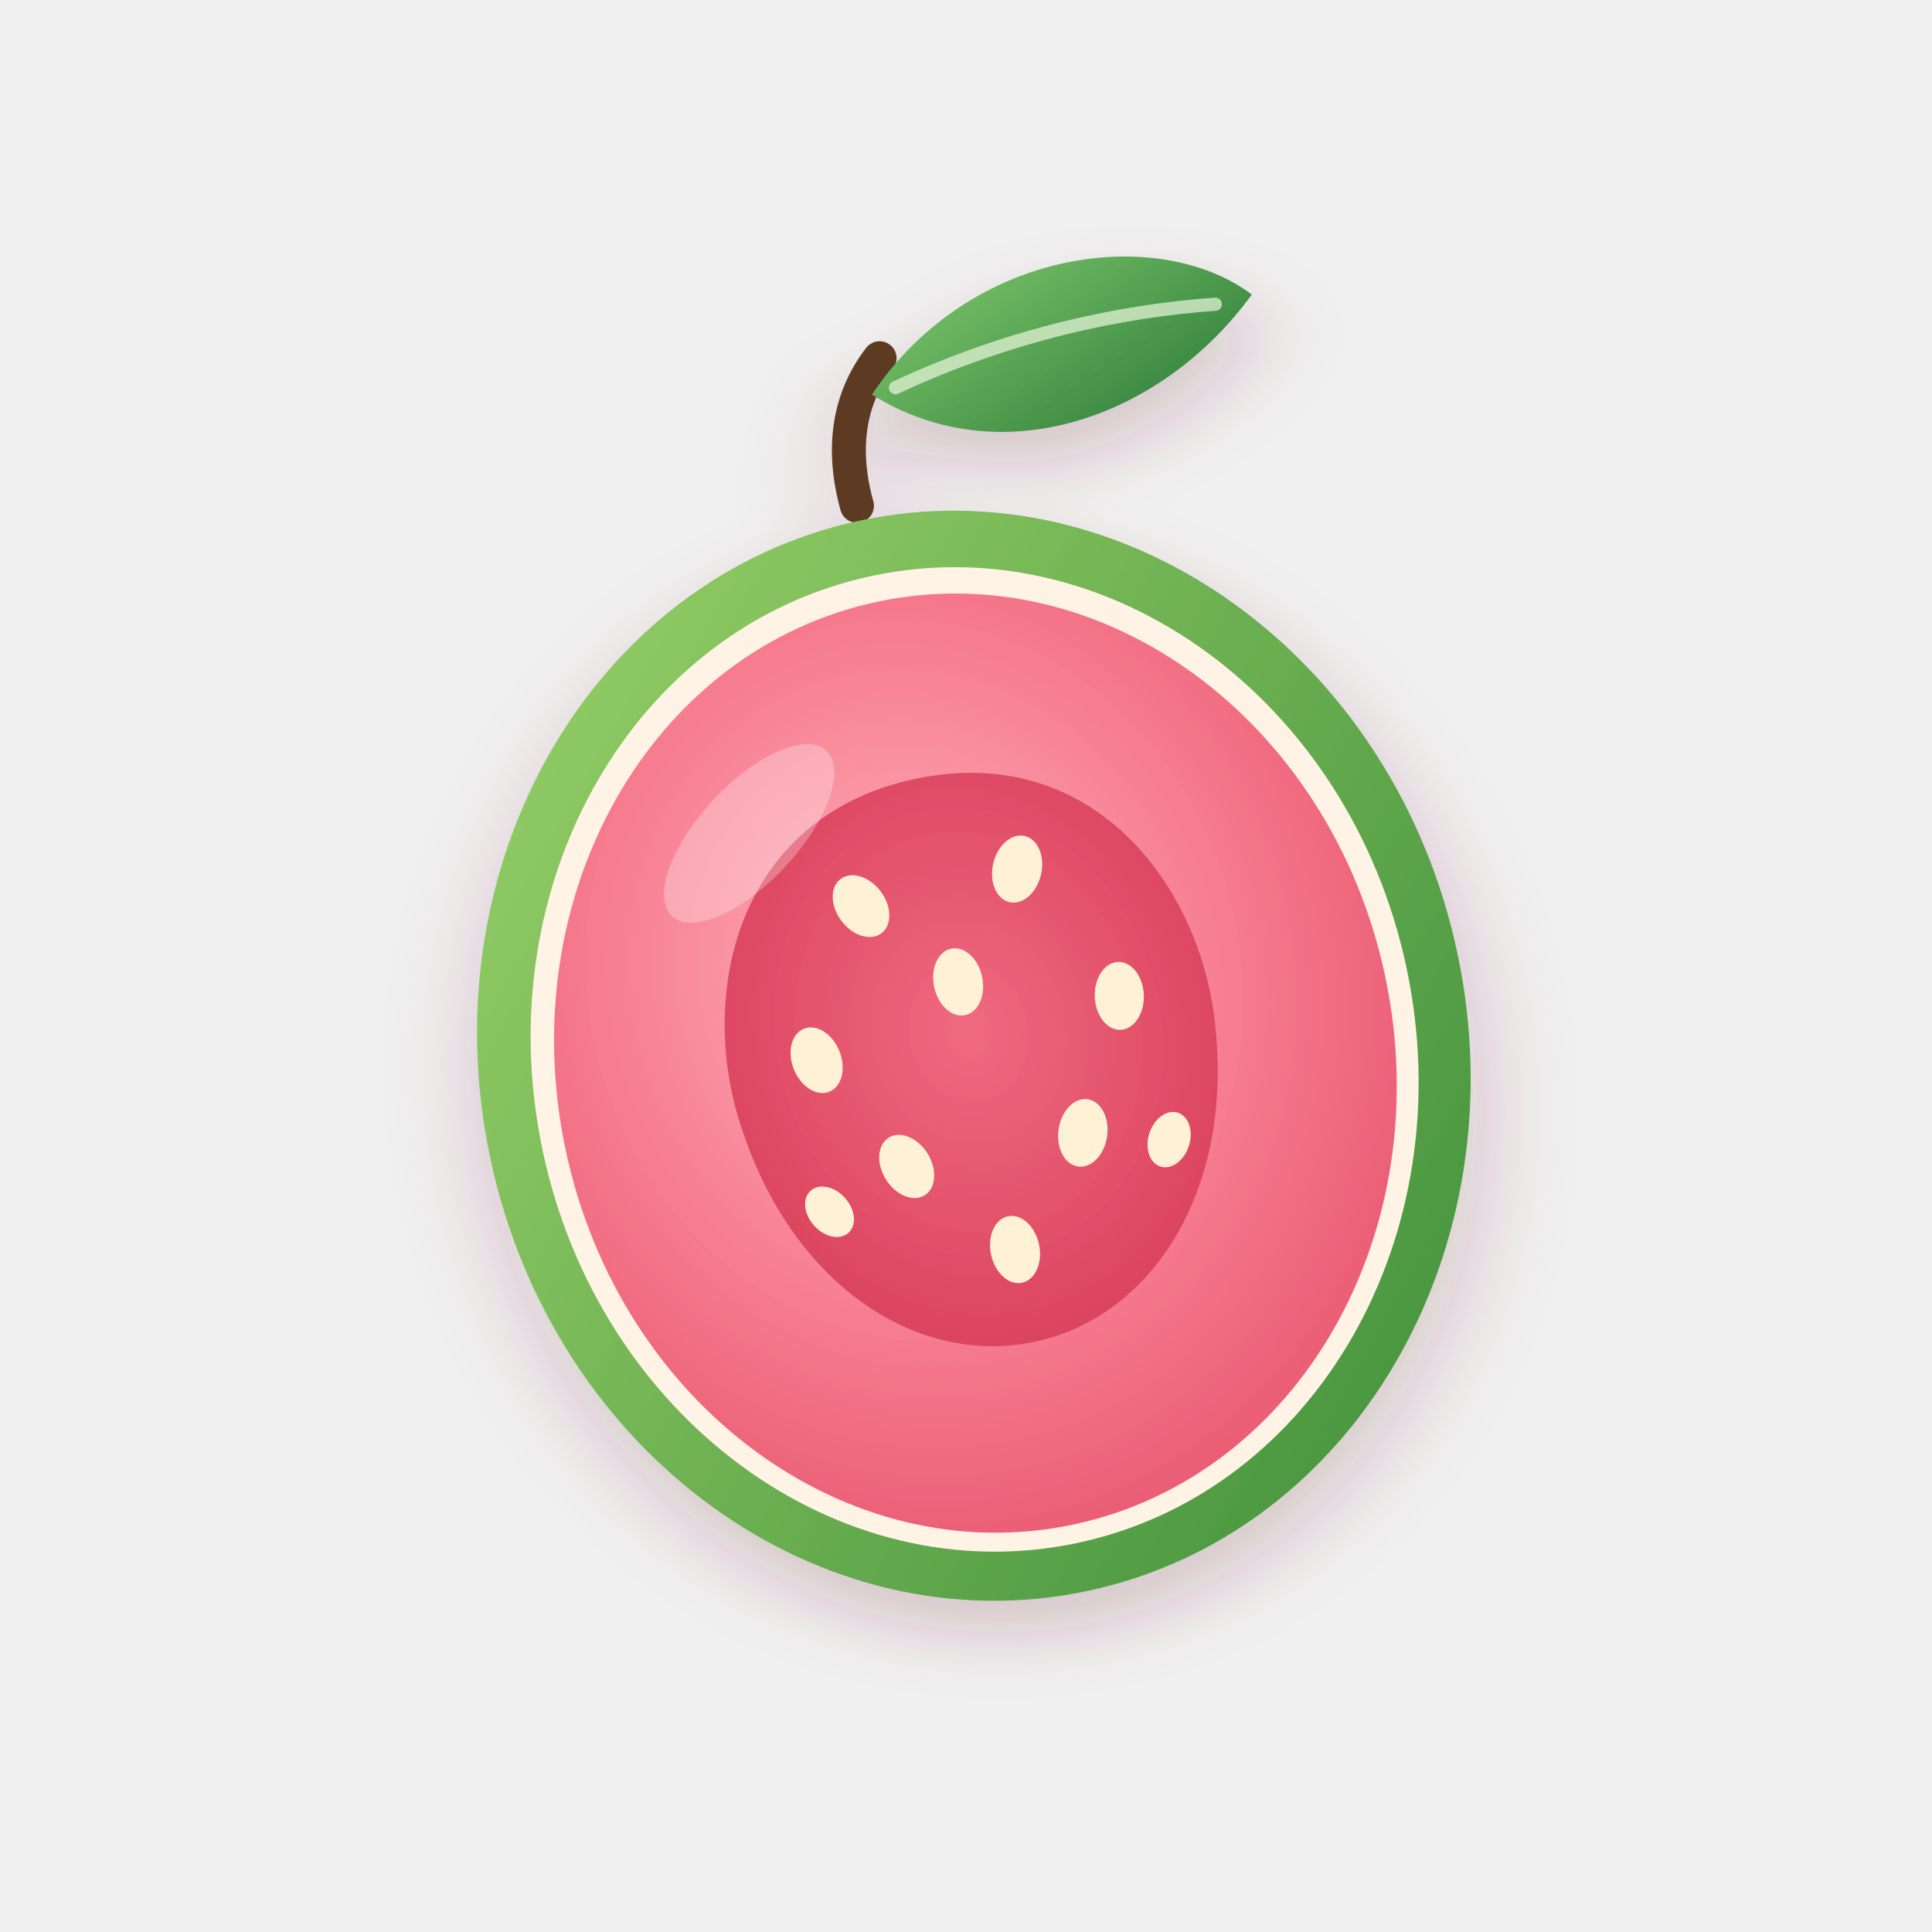
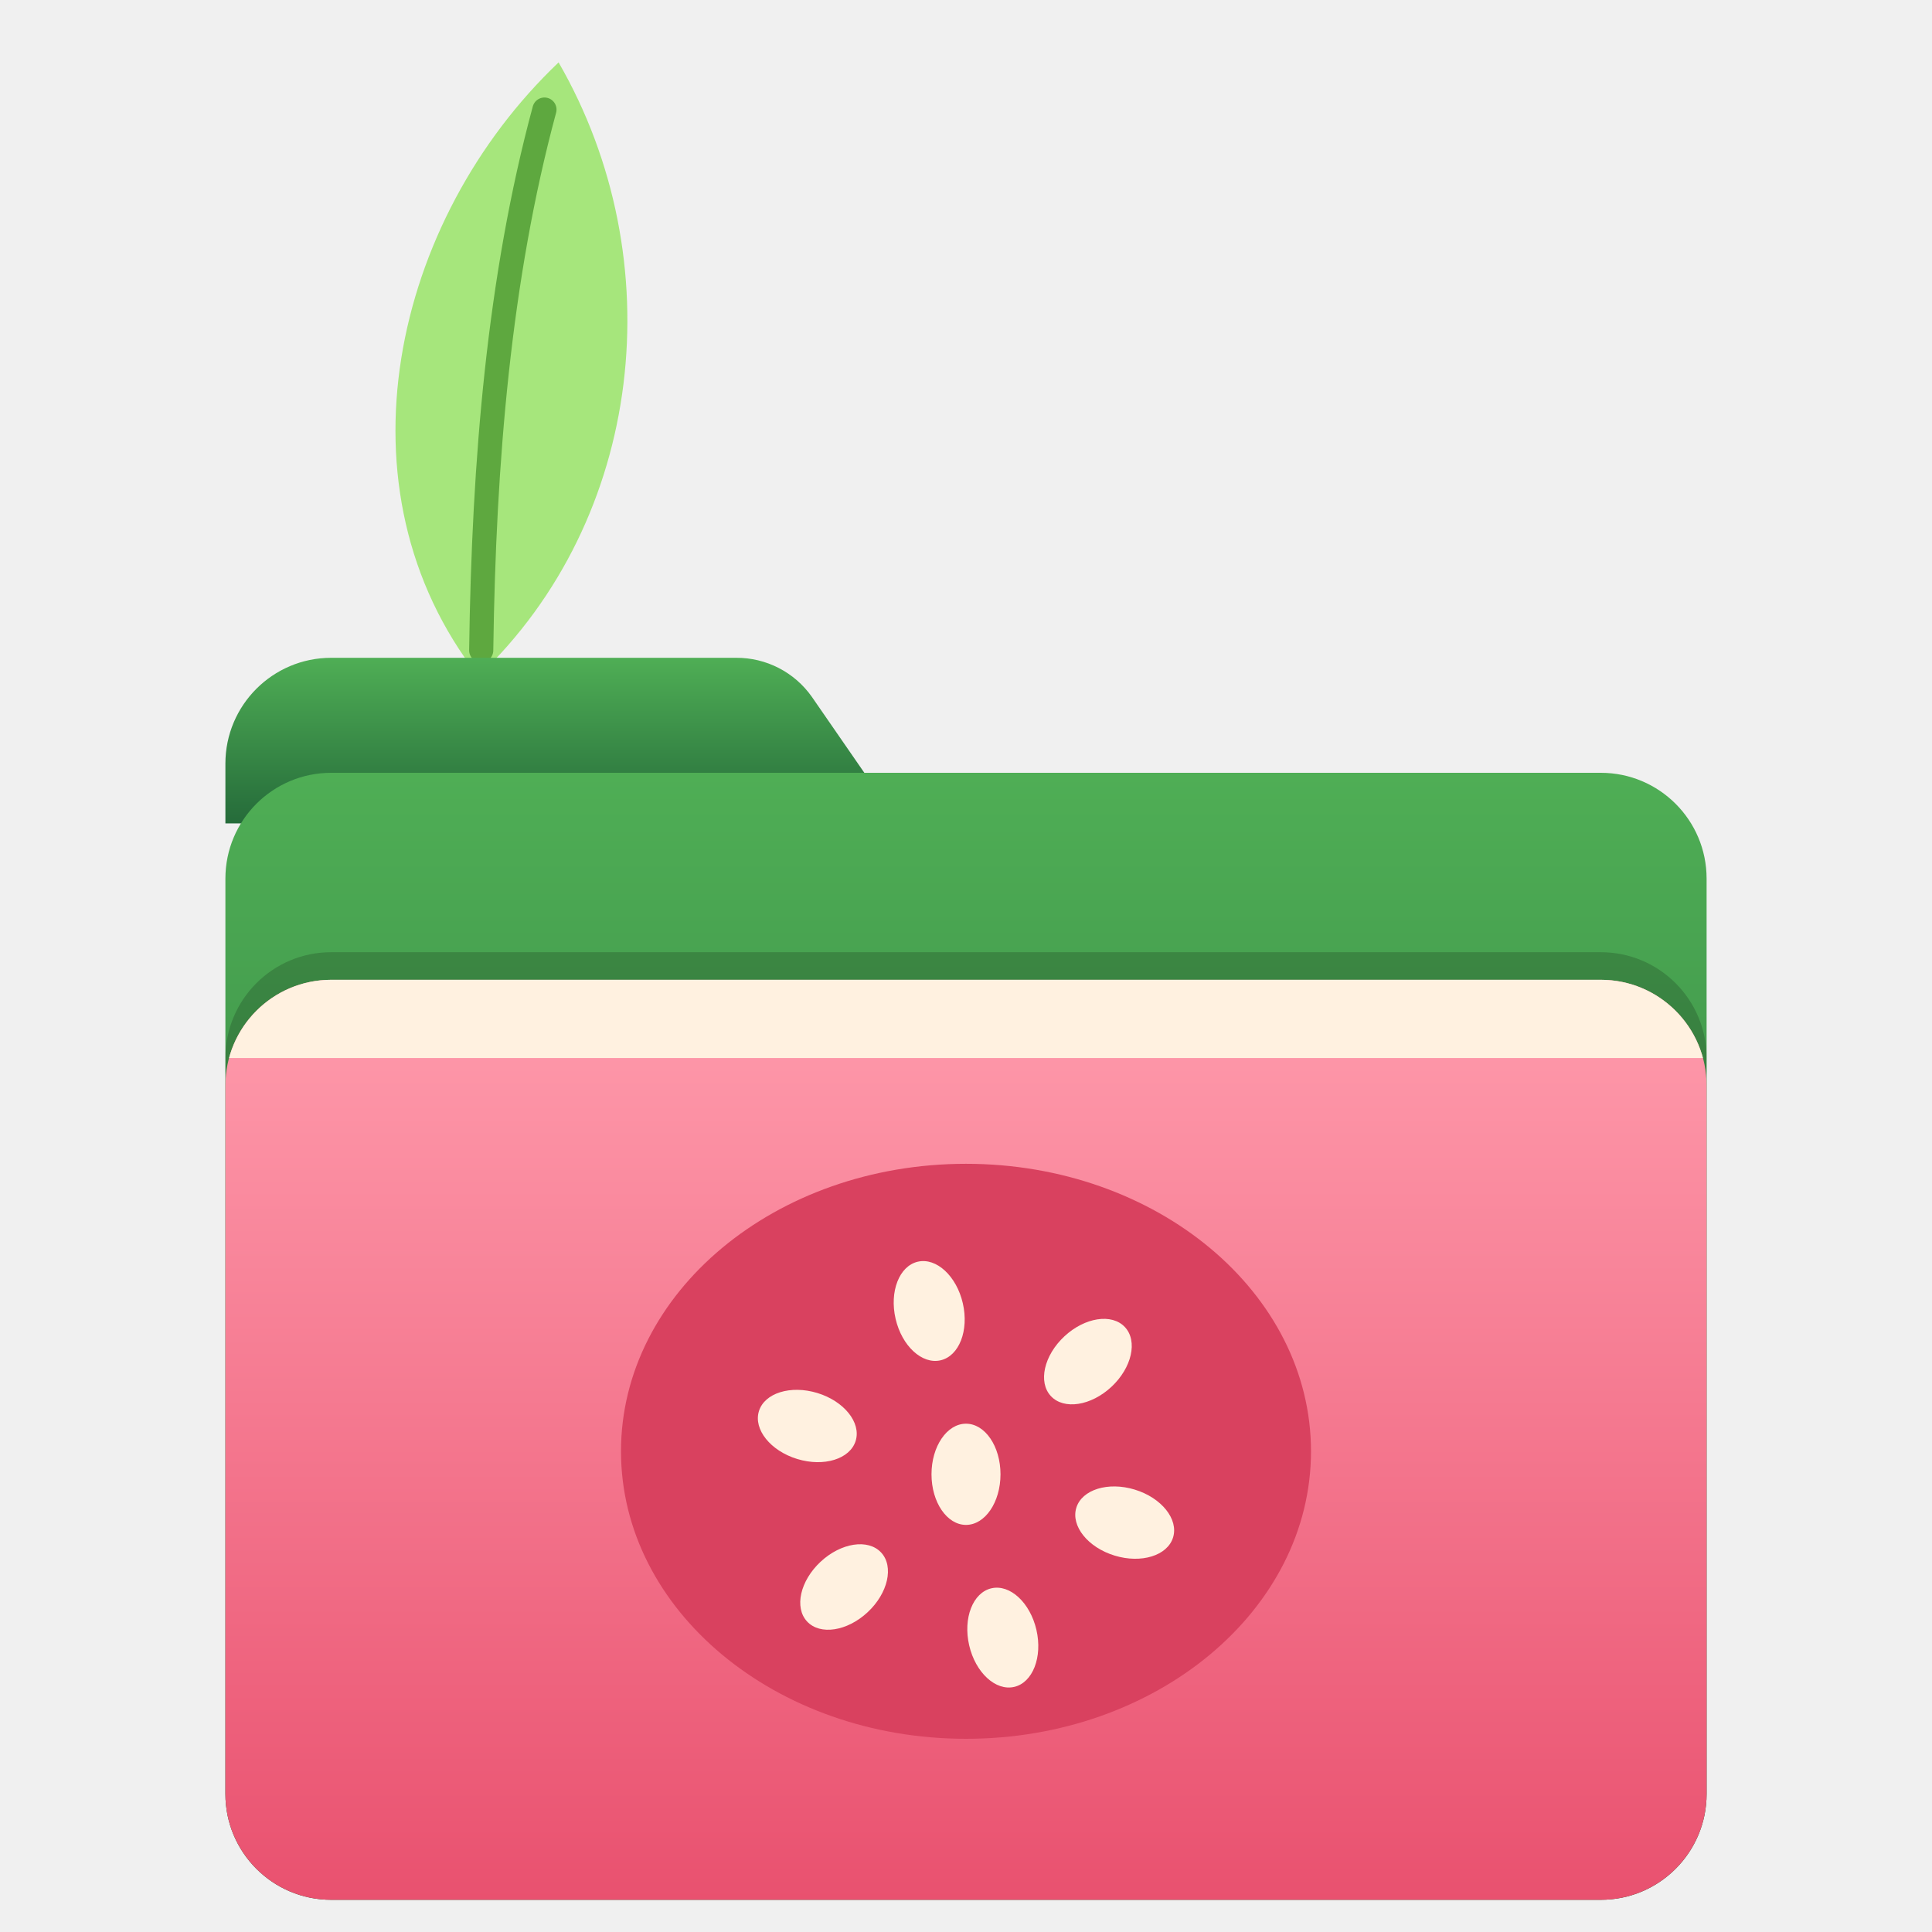
- <svg xmlns="http://www.w3.org/2000/svg" viewBox="0 0 1024 1024" width="1024" height="1024">
+ <svg xmlns="http://www.w3.org/2000/svg" viewBox="92 24 840 840">
  <defs>
-     <linearGradient id="bg" x1="0" y1="0" x2="0" y2="1">
-       <stop offset="0" stop-color="#FFF7EE" />
-       <stop offset="1" stop-color="#FCE3DF" />
+     <radialGradient id="g1" cx=".2" cy=".05" r=".8">
+       <stop offset="0" stop-color="#ff5f7e" stop-opacity=".55" />
+       <stop offset="1" stop-color="#ff5f7e" stop-opacity="0" />
+     </radialGradient>
+     <radialGradient id="g2" cx=".95" cy=".1" r=".7">
+       <stop offset="0" stop-color="#2f9e6b" stop-opacity=".45" />
+       <stop offset="1" stop-color="#2f9e6b" stop-opacity="0" />
+     </radialGradient>
+     <linearGradient id="fr" x1="0" y1="0" x2="0" y2="1">
+       <stop offset="0" stop-color="#ff9cad" />
+       <stop offset="1" stop-color="#e9516f" />
    </linearGradient>
-     <linearGradient id="rind" x1="0" y1="0" x2="1" y2="1">
-       <stop offset="0" stop-color="#9BD36A" />
-       <stop offset="1" stop-color="#3E8E3A" />
+     <linearGradient id="grn" x1="0" y1="0" x2="0" y2="1">
+       <stop offset="0" stop-color="#4fae55" />
+       <stop offset="1" stop-color="#256b3a" />
    </linearGradient>
-     <radialGradient id="flesh" cx="0.45" cy="0.4" r="0.7">
-       <stop offset="0" stop-color="#FFB3BE" />
-       <stop offset="0.6" stop-color="#F5768A" />
-       <stop offset="1" stop-color="#E5536B" />
-     </radialGradient>
-     <radialGradient id="core" cx="0.5" cy="0.45" r="0.6">
-       <stop offset="0" stop-color="#F06A80" />
-       <stop offset="1" stop-color="#D9405B" />
-     </radialGradient>
-     <linearGradient id="leaf" x1="0" y1="0" x2="1" y2="1">
-       <stop offset="0" stop-color="#7CC56B" />
-       <stop offset="1" stop-color="#2F7D3A" />
+     <linearGradient id="paper" x1="0" y1="0" x2="1" y2="1">
+       <stop offset="0" stop-color="#fff7f2" />
+       <stop offset="1" stop-color="#ffdcd6" />
    </linearGradient>
-     <filter id="shadow" x="-20%" y="-20%" width="140%" height="140%">
-       <feDropShadow dx="0" dy="18" stdDeviation="22" flood-color="#7A2A38" flood-opacity="0.22" />
-     </filter>
-     <filter id="tileShadow" x="-10%" y="-10%" width="120%" height="125%">
-       <feDropShadow dx="0" dy="10" stdDeviation="14" flood-color="#000" flood-opacity="0.18" />
-     </filter>
+     <linearGradient id="pinkbg" x1="0" y1="0" x2="1" y2="1">
+       <stop offset="0" stop-color="#ff8ea2" />
+       <stop offset="1" stop-color="#d83f5e" />
+     </linearGradient>
+     <clipPath id="front">
+       <rect x="190" y="450" width="644" height="400" rx="46" />
+     </clipPath>
  </defs>
-   <g filter="url(#shadow)" transform="rotate(-12 512 540)">
-     <path d="M512 262 C 510 230, 520 205, 540 188" stroke="#5B3A22" stroke-width="18" fill="none" stroke-linecap="round" />
-     <path d="M532 206 C 600 140, 700 150, 740 196 C 680 250, 590 262, 532 206 Z" fill="url(#leaf)" />
-     <path d="M545 205 C 610 190, 670 190, 720 197" stroke="#E9F7DC" stroke-width="7" fill="none" stroke-linecap="round" opacity="0.7" />
-     <ellipse cx="512" cy="560" rx="262" ry="290" fill="url(#rind)" />
-     <ellipse cx="512" cy="562" rx="234" ry="262" fill="#FFF3E6" />
-     <ellipse cx="512" cy="564" rx="222" ry="250" fill="url(#flesh)" />
-     <path d="M512 410 C 610 410, 650 500, 640 575 C 630 660, 575 715, 512 715 C 449 715, 394 660, 384 575 C 374 500, 414 410, 512 410 Z" fill="url(#core)" />
-     <g fill="#FFF1D6">
-       <ellipse cx="470" cy="470" rx="13" ry="18" transform="rotate(-25 470 470)" />
-       <ellipse cx="555" cy="468" rx="13" ry="18" transform="rotate(25 555 468)" />
-       <ellipse cx="430" cy="545" rx="13" ry="18" transform="rotate(-10 430 545)" />
-       <ellipse cx="512" cy="520" rx="13" ry="18" />
-       <ellipse cx="594" cy="545" rx="13" ry="18" transform="rotate(10 594 545)" />
-       <ellipse cx="465" cy="610" rx="13" ry="18" transform="rotate(-20 465 610)" />
-       <ellipse cx="560" cy="612" rx="13" ry="18" transform="rotate(20 560 612)" />
-       <ellipse cx="512" cy="665" rx="13" ry="18" />
-       <ellipse cx="420" cy="625" rx="11" ry="15" transform="rotate(-30 420 625)" />
-       <ellipse cx="604" cy="625" rx="11" ry="15" transform="rotate(30 604 625)" />
-     </g>
-     <ellipse cx="420" cy="420" rx="60" ry="26" fill="#FFFFFF" opacity="0.28" transform="rotate(-35 420 420)" />
+   <g transform="translate(300 318) rotate(-62) scale(1.05)">
+     <path d="M0 0 C 40 -90 150 -120 240 -90 C 190 -10 90 30 0 0 Z" fill="#a6e67c" />
+     <path d="M10 -4 C 80 -40 150 -70 220 -86" stroke="#5ea83f" stroke-width="10" fill="none" stroke-linecap="round" />
  </g>
+   <path d="M190 356 a46 46 0 0 1 46 -46 h176 a40 40 0 0 1 33 17 l38 55 H190 Z" fill="url(#grn)" />
+   <rect x="190" y="360" width="644" height="490" rx="46" fill="url(#grn)" />
+   <rect x="190" y="438" width="644" height="412" rx="46" fill="#000" opacity=".18" />
+   <rect x="190" y="450" width="644" height="400" rx="46" fill="url(#fr)" />
+   <rect x="190" y="450" width="644" height="34" fill="#fff1e0" clip-path="url(#front)" />
+   <ellipse cx="512" cy="655" rx="150" ry="125" fill="#d9415f" />
+   <ellipse cx="512" cy="665" rx="15" ry="22" fill="#fff1e0" transform="rotate(0 512 665)" />
+   <ellipse cx="581" cy="686" rx="15" ry="22" fill="#fff1e0" transform="rotate(107 581 686)" />
+   <ellipse cx="528" cy="736" rx="15" ry="22" fill="#fff1e0" transform="rotate(167 528 736)" />
+   <ellipse cx="459" cy="714" rx="15" ry="22" fill="#fff1e0" transform="rotate(227 459 714)" />
+   <ellipse cx="443" cy="644" rx="15" ry="22" fill="#fff1e0" transform="rotate(-73 443 644)" />
+   <ellipse cx="496" cy="594" rx="15" ry="22" fill="#fff1e0" transform="rotate(-13 496 594)" />
+   <ellipse cx="565" cy="616" rx="15" ry="22" fill="#fff1e0" transform="rotate(47 565 616)" />
</svg>
